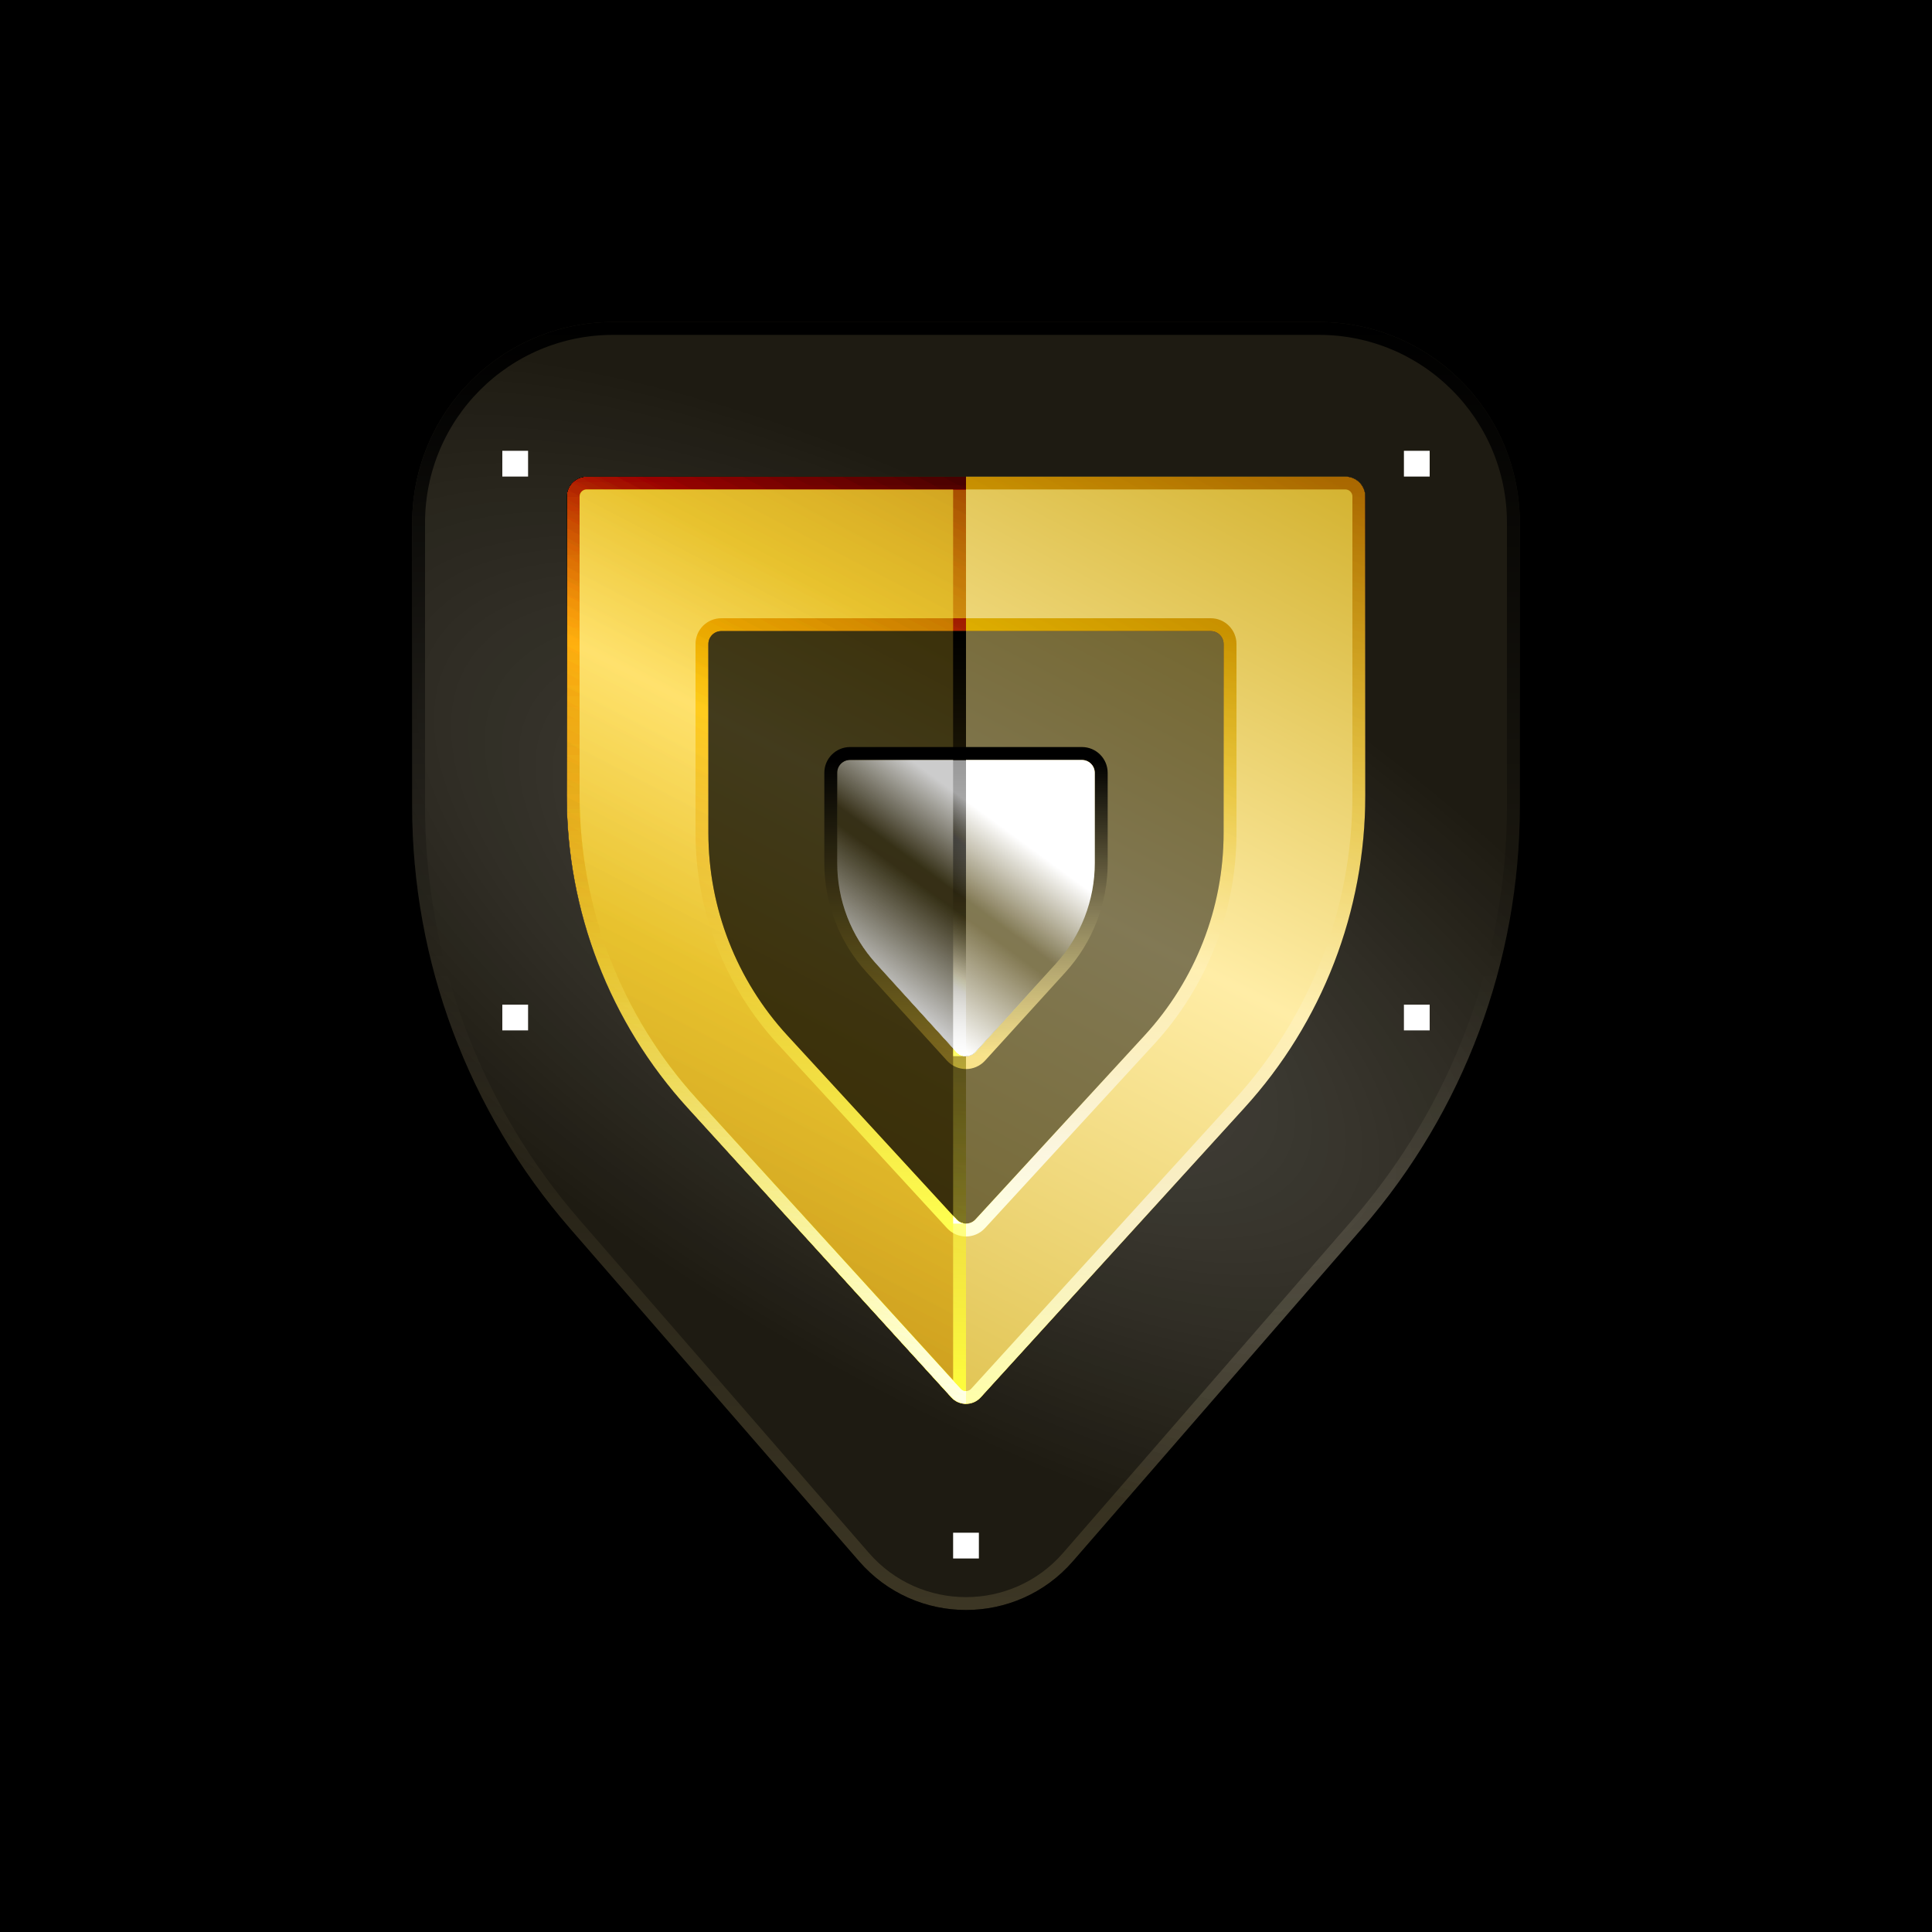
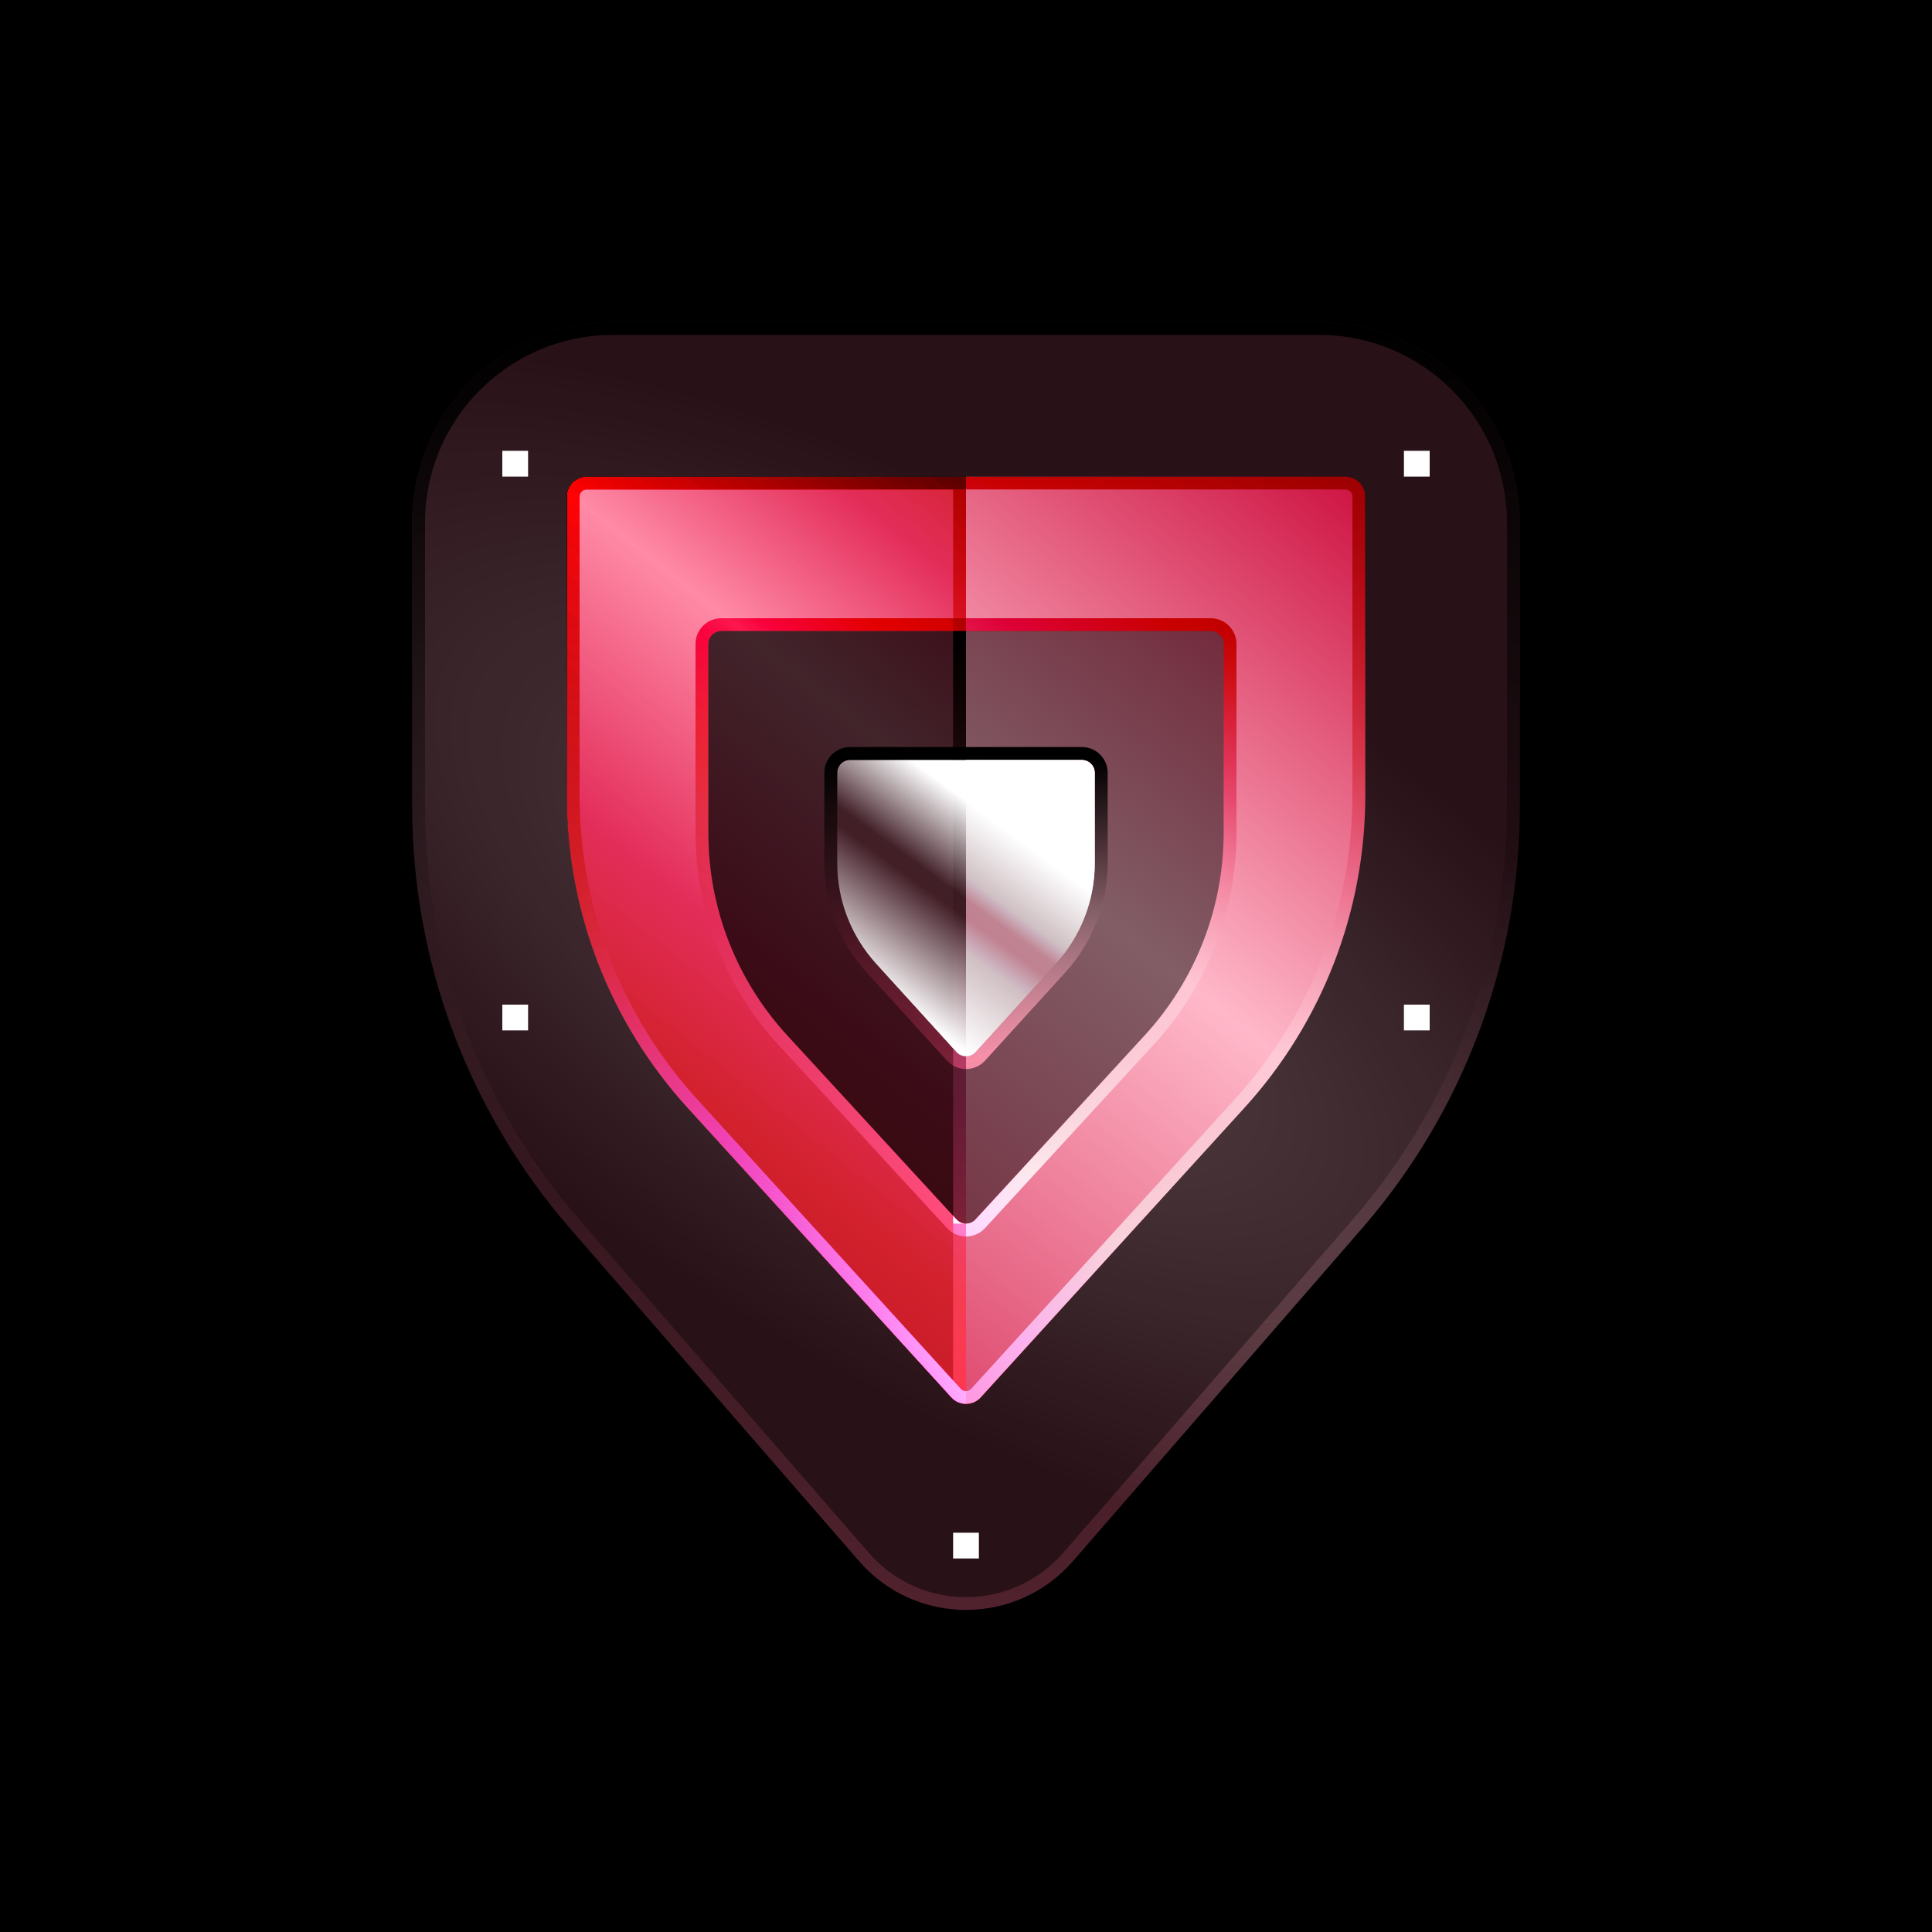
<svg xmlns="http://www.w3.org/2000/svg" width="150" height="150" viewBox="0 0 150 150" fill="none" data-name="F_2 Founder's Funded">
  <defs>
    <radialGradient id="hb2r1" cx="0" cy="0" r="1" gradientUnits="userSpaceOnUse" gradientTransform="matrix(-21.159 25 -63.129 -40.635 75 75)">
      <stop stop-color="#FFFFFF" />
      <stop offset="1" stop-color="#FFFFFF" stop-opacity="0" />
    </radialGradient>
    <linearGradient id="hb2g3" x1="75" y1="25" x2="75" y2="125" gradientUnits="userSpaceOnUse">
      <stop offset="0" stop-color="#000000" />
      <stop offset="1" stop-color="#FFFFFF" />
    </linearGradient>
    <clipPath id="hb2c2">
      <path d="M75 25L102.4 25C111.016 25 118 31.984 118 40.6L118 62.588C118 74.637 113.649 86.28 105.747 95.377L83.304 121.213C81.112 123.738 78.056 125 75 125C71.944 125 68.888 123.738 66.696 121.213L44.253 95.377C36.351 86.28 32 74.637 32 62.588L32 40.6C32 31.984 38.984 25 47.6 25L75 25Z" />
    </clipPath>
-     <linearGradient id="hb2l4" x1="103.222" y1="37" x2="60.081" y2="119.928" gradientUnits="userSpaceOnUse">
-       <stop offset="0" stop-color="#D4B331" />
-       <stop offset="0.412" stop-color="#FFEDA6" />
-       <stop offset="1" stop-color="#D4B331" />
+     <linearGradient id="hb2l4" x1="103.219" y1="37" x2="46.332" y2="108.644" gradientUnits="userSpaceOnUse">
+       <stop offset="0" stop-color="#CF1745" />
+       <stop offset="0.412" stop-color="#FFB8C9" />
+       <stop offset="1" stop-color="#CF1745" />
    </linearGradient>
    <linearGradient id="hb2g6" x1="75" y1="37" x2="75" y2="109" gradientUnits="userSpaceOnUse">
      <stop offset="0" stop-color="#000000" />
      <stop offset="1" stop-color="#FFFFFF" />
    </linearGradient>
    <clipPath id="hb2c5">
      <path d="M75 37L104.45 37C105.306 37 106 37.694 106 38.55L106 61.771C106 70.736 102.655 79.378 96.619 86.007L76.146 108.493C75.839 108.831 75.419 109 75 109C74.581 109 74.161 108.831 73.854 108.493L53.381 86.007C47.345 79.378 44 70.736 44 61.771L44 38.55C44 37.694 44.694 37 45.55 37L75 37Z" />
    </clipPath>
    <linearGradient id="hb2g8" x1="75" y1="37" x2="75" y2="109" gradientUnits="userSpaceOnUse">
      <stop offset="0" stop-color="#000000" />
      <stop offset="1" stop-color="#FFFFFF" />
    </linearGradient>
    <clipPath id="hb2c7">
      <path d="M75 109C74.581 109 74.161 108.831 73.854 108.493L53.381 86.007C47.345 79.378 44 70.736 44 61.771L44 38.55C44 37.694 44.694 37 45.55 37L75 37Z" />
    </clipPath>
    <linearGradient id="hb2g10" x1="75" y1="49" x2="75" y2="95" gradientUnits="userSpaceOnUse">
      <stop offset="0" stop-color="#000000" />
      <stop offset="1" stop-color="#FFFFFF" />
    </linearGradient>
    <clipPath id="hb2c9">
      <path d="M-10 -10H160V160H-10ZM75 49L94 49C94.552 49 95 49.448 95 50L95 64.671C95 70.494 92.813 76.105 88.871 80.391L75.736 94.677C75.538 94.892 75.269 95 75 95C74.731 95 74.462 94.892 74.264 94.677L61.129 80.391C57.187 76.105 55 70.494 55 64.671L55 50C55 49.448 55.448 49 56 49L75 49Z" clip-rule="evenodd" fill-rule="evenodd" />
    </clipPath>
    <linearGradient id="hb2g11" x1="75" y1="49" x2="75" y2="95" gradientUnits="userSpaceOnUse">
      <stop offset="0" stop-color="#000000" />
      <stop offset="1" stop-color="#FFFFFF" />
    </linearGradient>
    <linearGradient id="hb2q12" x1="79.38" y1="65.348" x2="70.06" y2="78.09" gradientUnits="userSpaceOnUse">
      <stop offset="0" stop-color="#FFFFFF" />
      <stop offset="0.395" stop-color="#FFFFFF" stop-opacity="0.01" />
      <stop offset="0.465" stop-color="#FFFFFF" stop-opacity="0.01" />
      <stop offset="1" stop-color="#FFFFFF" />
    </linearGradient>
    <linearGradient id="hb2g14" x1="75" y1="59" x2="75" y2="82" gradientUnits="userSpaceOnUse">
      <stop offset="0" stop-color="#000000" />
      <stop offset="1" stop-color="#FFFFFF" />
    </linearGradient>
    <clipPath id="hb2c13">
      <path d="M-10 -10H160V160H-10ZM75 59L84 59C84.552 59 85 59.448 85 60L85 67.002C85 69.893 83.922 72.679 81.977 74.817L75.74 81.673C75.541 81.891 75.271 82 75 82C74.729 82 74.459 81.891 74.26 81.673L68.023 74.817C66.078 72.679 65 69.893 65 67.002L65 60C65 59.448 65.448 59 66 59L75 59Z" clip-rule="evenodd" fill-rule="evenodd" />
    </clipPath>
-     <linearGradient id="hb2g15" x1="75" y1="59" x2="75" y2="82" gradientUnits="userSpaceOnUse">
-       <stop offset="0" stop-color="#000000" />
-       <stop offset="1" stop-color="#FFFFFF" />
-     </linearGradient>
  </defs>
  <rect width="150" height="150" fill="#000000" data-l="bg" />
-   <path d="M75 25L102.4 25C111.016 25 118 31.984 118 40.6L118 62.588C118 74.637 113.649 86.28 105.747 95.377L83.304 121.213C81.112 123.738 78.056 125 75 125C71.944 125 68.888 123.738 66.696 121.213L44.253 95.377C36.351 86.28 32 74.637 32 62.588L32 40.6C32 31.984 38.984 25 47.6 25L75 25Z" fill="#FFE396" fill-opacity="0.12" data-n="1" data-l="Plate" />
+   <path d="M75 25L102.4 25C111.016 25 118 31.984 118 40.6L118 62.588C118 74.637 113.649 86.28 105.747 95.377L83.304 121.213C81.112 123.738 78.056 125 75 125C71.944 125 68.888 123.738 66.696 121.213L44.253 95.377C36.351 86.28 32 74.637 32 62.588L32 40.6C32 31.984 38.984 25 47.6 25L75 25Z" fill="#FF7094" fill-opacity="0.16" data-n="1" data-l="Plate" />
  <path d="M75 25L102.4 25C111.016 25 118 31.984 118 40.6L118 62.588C118 74.637 113.649 86.28 105.747 95.377L83.304 121.213C81.112 123.738 78.056 125 75 125C71.944 125 68.888 123.738 66.696 121.213L44.253 95.377C36.351 86.28 32 74.637 32 62.588L32 40.6C32 31.984 38.984 25 47.6 25L75 25Z" fill="url(#hb2r1)" fill-opacity="0.2" data-n="1" data-l="Plate" />
  <path d="M75 25L102.4 25C111.016 25 118 31.984 118 40.6L118 62.588C118 74.637 113.649 86.28 105.747 95.377L83.304 121.213C81.112 123.738 78.056 125 75 125C71.944 125 68.888 123.738 66.696 121.213L44.253 95.377C36.351 86.28 32 74.637 32 62.588L32 40.6C32 31.984 38.984 25 47.6 25L75 25Z" fill="none" stroke="url(#hb2g3)" stroke-width="2" clip-path="url(#hb2c2)" style="mix-blend-mode:overlay" data-n="1" data-l="Plate" />
  <path d="M75 37L104.45 37C105.306 37 106 37.694 106 38.55L106 61.771C106 70.736 102.655 79.378 96.619 86.007L76.146 108.493C75.839 108.831 75.419 109 75 109C74.581 109 74.161 108.831 73.854 108.493L53.381 86.007C47.345 79.378 44 70.736 44 61.771L44 38.55C44 37.694 44.694 37 45.55 37L75 37Z" fill="url(#hb2l4)" data-n="2" data-l="Gem" />
  <path d="M75 37L104.45 37C105.306 37 106 37.694 106 38.55L106 61.771C106 70.736 102.655 79.378 96.619 86.007L76.146 108.493C75.839 108.831 75.419 109 75 109C74.581 109 74.161 108.831 73.854 108.493L53.381 86.007C47.345 79.378 44 70.736 44 61.771L44 38.55C44 37.694 44.694 37 45.55 37L75 37Z" fill="none" stroke="url(#hb2g6)" stroke-width="2" clip-path="url(#hb2c5)" style="mix-blend-mode:overlay" data-n="2" data-l="Gem" />
  <path d="M75 109C74.581 109 74.161 108.831 73.854 108.493L53.381 86.007C47.345 79.378 44 70.736 44 61.771L44 38.55C44 37.694 44.694 37 45.55 37L75 37Z" fill="#000000" fill-opacity="0.64" style="mix-blend-mode:overlay" data-n="3" data-l="Gem facet" />
  <path d="M75 109C74.581 109 74.161 108.831 73.854 108.493L53.381 86.007C47.345 79.378 44 70.736 44 61.771L44 38.55C44 37.694 44.694 37 45.55 37L75 37Z" fill="none" stroke="url(#hb2g8)" stroke-width="2" clip-path="url(#hb2c7)" style="mix-blend-mode:overlay" data-n="3" data-l="Gem facet" />
  <path d="M75 49L94 49C94.552 49 95 49.448 95 50L95 64.671C95 70.494 92.813 76.105 88.871 80.391L75.736 94.677C75.538 94.892 75.269 95 75 95C74.731 95 74.462 94.892 74.264 94.677L61.129 80.391C57.187 76.105 55 70.494 55 64.671L55 50C55 49.448 55.448 49 56 49L75 49Z" fill="#000000" fill-opacity="0.49" data-n="4" data-l="Recess" />
  <path d="M75 49L94 49C94.552 49 95 49.448 95 50L95 64.671C95 70.494 92.813 76.105 88.871 80.391L75.736 94.677C75.538 94.892 75.269 95 75 95C74.731 95 74.462 94.892 74.264 94.677L61.129 80.391C57.187 76.105 55 70.494 55 64.671L55 50C55 49.448 55.448 49 56 49L75 49Z" fill="none" stroke="url(#hb2g10)" stroke-width="2" clip-path="url(#hb2c9)" style="mix-blend-mode:overlay" data-n="4" data-l="Recess" />
  <path d="M75 49L75 49L75 50L75 64.671L75 80.391L75 94.677L75 95C74.731 95 74.462 94.892 74.264 94.677L61.129 80.391C57.187 76.105 55 70.494 55 64.671L55 50C55 49.448 55.448 49 56 49L75 49Z" fill="#000000" fill-opacity="0.49" data-n="5" data-l="Left facet" />
  <path d="M74 49H75V95H74Z" fill="url(#hb2g11)" style="mix-blend-mode:overlay" data-n="6" data-l="Facet seam" />
  <path d="M75 59L84 59C84.552 59 85 59.448 85 60L85 67.002C85 69.893 83.922 72.679 81.977 74.817L75.74 81.673C75.541 81.891 75.271 82 75 82C74.729 82 74.459 81.891 74.26 81.673L68.023 74.817C66.078 72.679 65 69.893 65 67.002L65 60C65 59.448 65.448 59 66 59L75 59Z" fill="url(#hb2q12)" data-n="7" data-l="Glass" />
  <path d="M75 59L84 59C84.552 59 85 59.448 85 60L85 67.002C85 69.893 83.922 72.679 81.977 74.817L75.74 81.673C75.541 81.891 75.271 82 75 82C74.729 82 74.459 81.891 74.26 81.673L68.023 74.817C66.078 72.679 65 69.893 65 67.002L65 60C65 59.448 65.448 59 66 59L75 59Z" fill="none" stroke="url(#hb2g14)" stroke-width="2" clip-path="url(#hb2c13)" style="mix-blend-mode:overlay" data-n="7" data-l="Glass" />
-   <path d="M75 59L75 59L75 60L75 67.002L75 74.817L75 81.673L75 82C74.729 82 74.459 81.891 74.26 81.673L68.023 74.817C66.078 72.679 65 69.893 65 67.002L65 60C65 59.448 65.448 59 66 59L75 59Z" fill="#000000" fill-opacity="0.2" data-n="8" data-l="Left facet" />
-   <path d="M74 59H75V82H74Z" fill="url(#hb2g15)" style="mix-blend-mode:overlay" data-n="9" data-l="Facet seam" />
-   <rect x="39" y="35" width="2" height="2" fill="#FFFFFF" data-n="10" data-l="Dots" />
-   <rect x="109" y="35" width="2" height="2" fill="#FFFFFF" data-n="10" data-l="Dots" />
-   <rect x="39" y="78" width="2" height="2" fill="#FFFFFF" data-n="10" data-l="Dots" />
-   <rect x="109" y="78" width="2" height="2" fill="#FFFFFF" data-n="10" data-l="Dots" />
-   <rect x="74" y="119" width="2" height="2" fill="#FFFFFF" data-n="10" data-l="Dots" />
+   <path d="M75 59L84 59C84.552 59 85 59.448 85 60L85 67.002C85 69.893 83.922 72.679 81.977 74.817L75.74 81.673C75.541 81.891 75.271 82 75 82L75 81.673L75 74.817L75 67.002L75 60L75 59L75 59Z" fill="#FFFFFF" fill-opacity="0.5" style="mix-blend-mode:overlay" data-n="8" data-l="Right light" />
+   <rect x="39" y="35" width="2" height="2" fill="#FFFFFF" data-n="9" data-l="Dots" />
+   <rect x="109" y="35" width="2" height="2" fill="#FFFFFF" data-n="9" data-l="Dots" />
+   <rect x="39" y="78" width="2" height="2" fill="#FFFFFF" data-n="9" data-l="Dots" />
+   <rect x="109" y="78" width="2" height="2" fill="#FFFFFF" data-n="9" data-l="Dots" />
+   <rect x="74" y="119" width="2" height="2" fill="#FFFFFF" data-n="9" data-l="Dots" />
</svg>
